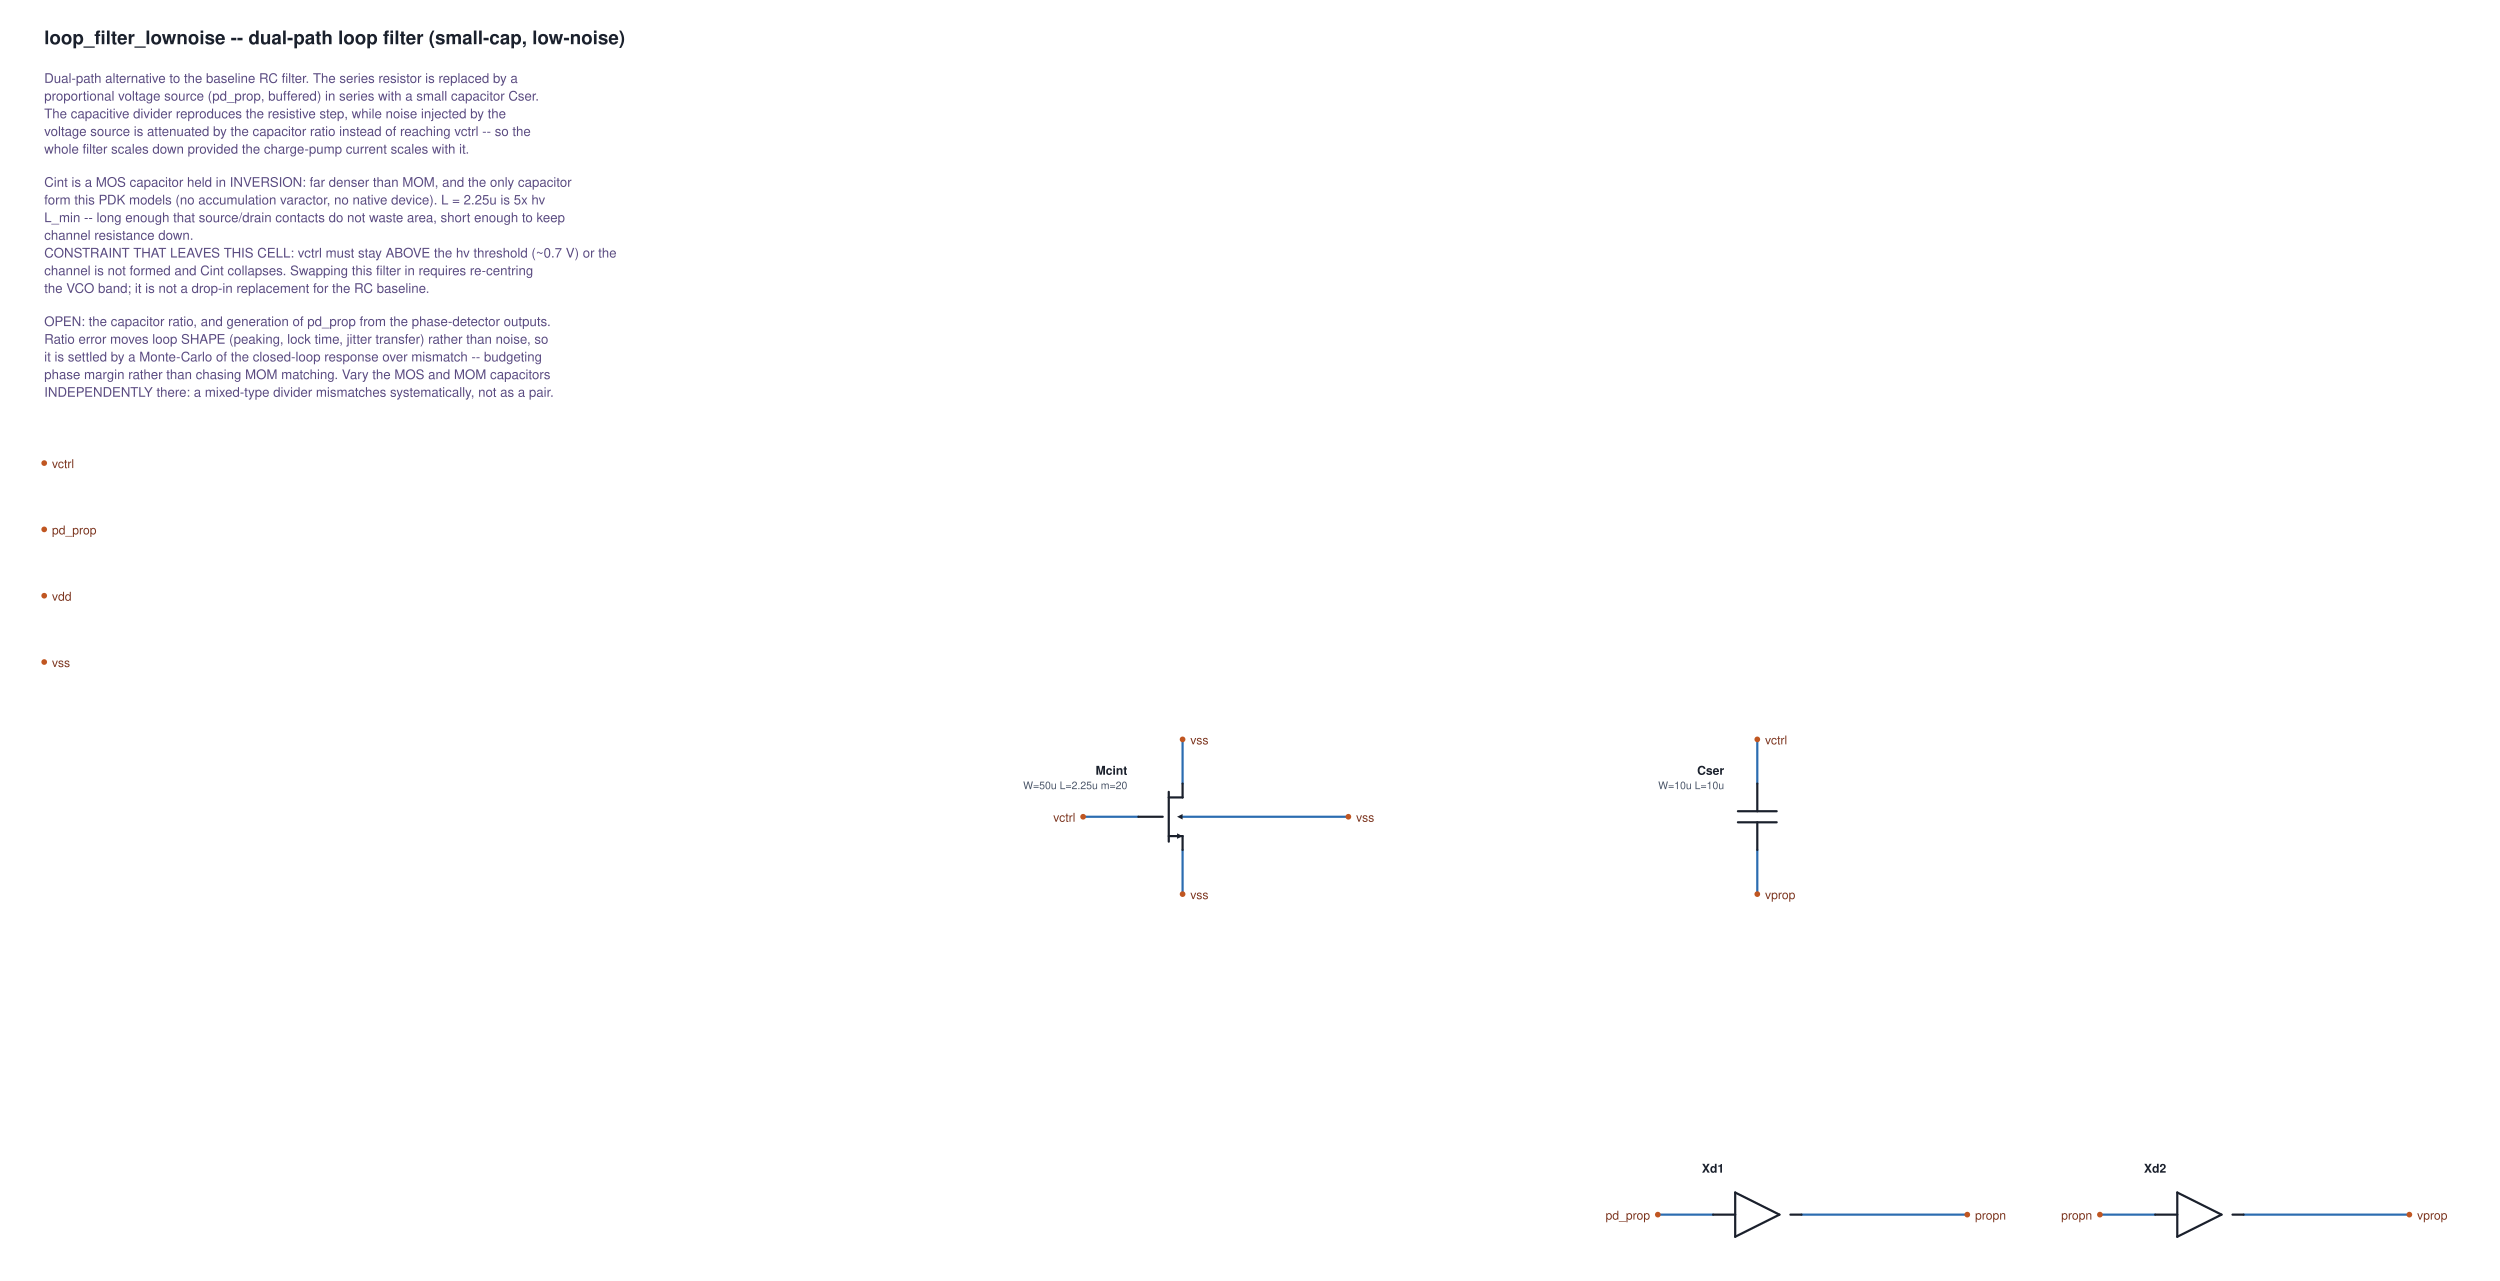
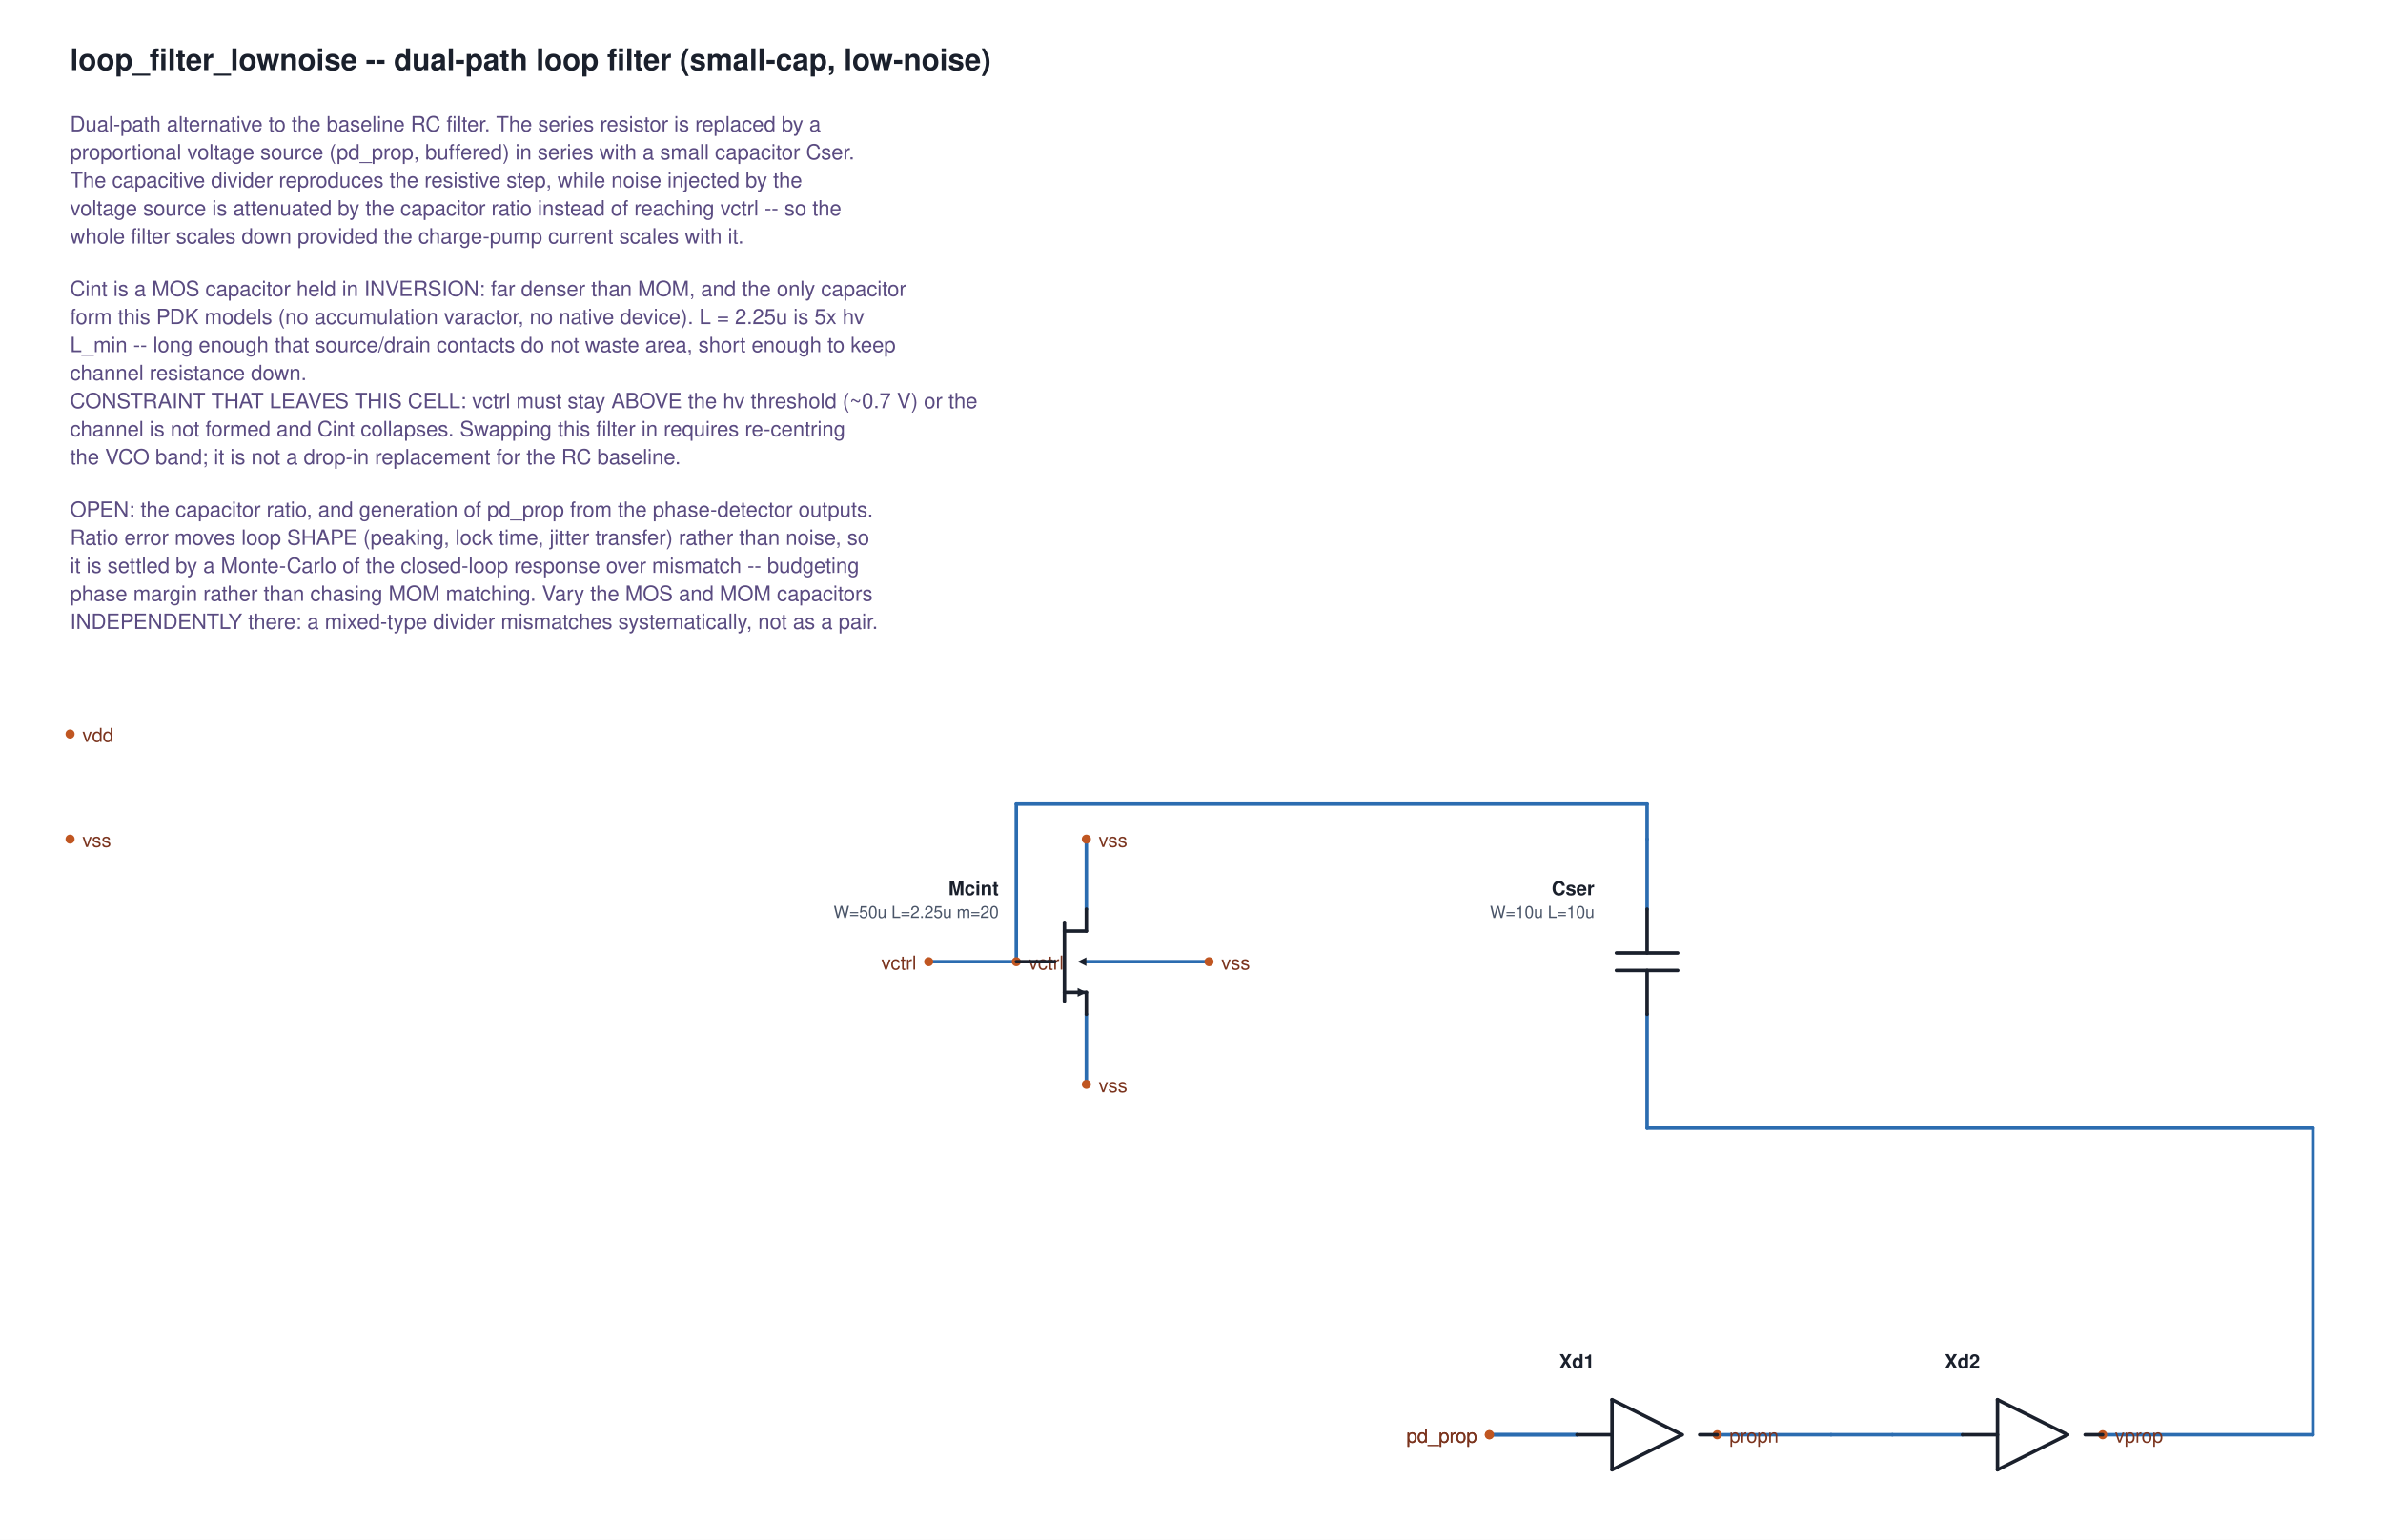
- <svg xmlns="http://www.w3.org/2000/svg" width="2262" height="1159" viewBox="-1050 -849 2262 1159">
-   <rect x="-1050.0" y="-849.0" width="2262.0" height="1159.0" fill="#ffffff" />
+ <svg xmlns="http://www.w3.org/2000/svg" width="1360" height="879" viewBox="-600 -659 1360 879">
+   <rect x="-600.0" y="-659.0" width="1360.0" height="879.0" fill="#ffffff" />
+   <line x1="-20.0" y1="-110.0" x2="-20.0" y2="-200.0" stroke="#2b6cb0" stroke-width="2" stroke-linecap="round" />
+   <line x1="-20.0" y1="-200.0" x2="340.0" y2="-200.0" stroke="#2b6cb0" stroke-width="2" stroke-linecap="round" />
+   <line x1="340.0" y1="-200.0" x2="340.0" y2="-180.0" stroke="#2b6cb0" stroke-width="2" stroke-linecap="round" />
+   <line x1="340.0" y1="-180.0" x2="340.0" y2="-140.0" stroke="#2b6cb0" stroke-width="2" stroke-linecap="round" />
+   <line x1="380.0" y1="160.0" x2="445.0" y2="160.0" stroke="#2b6cb0" stroke-width="2" stroke-linecap="round" />
+   <line x1="445.0" y1="160.0" x2="480.0" y2="160.0" stroke="#2b6cb0" stroke-width="2" stroke-linecap="round" />
+   <line x1="480.0" y1="160.0" x2="520.0" y2="160.0" stroke="#2b6cb0" stroke-width="2" stroke-linecap="round" />
+   <line x1="600.0" y1="160.0" x2="720.0" y2="160.0" stroke="#2b6cb0" stroke-width="2" stroke-linecap="round" />
+   <line x1="720.0" y1="160.0" x2="720.0" y2="-15.0" stroke="#2b6cb0" stroke-width="2" stroke-linecap="round" />
+   <line x1="720.0" y1="-15.0" x2="340.0" y2="-15.0" stroke="#2b6cb0" stroke-width="2" stroke-linecap="round" />
+   <line x1="340.0" y1="-15.0" x2="340.0" y2="-80.0" stroke="#2b6cb0" stroke-width="2" stroke-linecap="round" />
  <line x1="20.0" y1="-140.0" x2="20.0" y2="-180.0" stroke="#2b6cb0" stroke-width="2" stroke-linecap="round" />
+   <line x1="20.0" y1="-80.0" x2="20.0" y2="-40.0" stroke="#2b6cb0" stroke-width="2" stroke-linecap="round" />
+   <line x1="20.0" y1="-110.0" x2="90.0" y2="-110.0" stroke="#2b6cb0" stroke-width="2" stroke-linecap="round" />
+   <line x1="300.0" y1="160.0" x2="250.0" y2="160.0" stroke="#2b6cb0" stroke-width="2" stroke-linecap="round" />
  <line x1="-20.0" y1="-110.0" x2="-70.0" y2="-110.0" stroke="#2b6cb0" stroke-width="2" stroke-linecap="round" />
-   <line x1="20.0" y1="-80.0" x2="20.0" y2="-40.0" stroke="#2b6cb0" stroke-width="2" stroke-linecap="round" />
-   <line x1="20.0" y1="-110.0" x2="170.0" y2="-110.0" stroke="#2b6cb0" stroke-width="2" stroke-linecap="round" />
-   <line x1="540.0" y1="-140.0" x2="540.0" y2="-180.0" stroke="#2b6cb0" stroke-width="2" stroke-linecap="round" />
-   <line x1="540.0" y1="-80.0" x2="540.0" y2="-40.0" stroke="#2b6cb0" stroke-width="2" stroke-linecap="round" />
-   <line x1="500.0" y1="250.0" x2="450.0" y2="250.0" stroke="#2b6cb0" stroke-width="2" stroke-linecap="round" />
-   <line x1="580.0" y1="250.0" x2="730.0" y2="250.0" stroke="#2b6cb0" stroke-width="2" stroke-linecap="round" />
-   <line x1="900.0" y1="250.0" x2="850.0" y2="250.0" stroke="#2b6cb0" stroke-width="2" stroke-linecap="round" />
-   <line x1="980.0" y1="250.0" x2="1130.0" y2="250.0" stroke="#2b6cb0" stroke-width="2" stroke-linecap="round" />
+   <line x1="300.0" y1="160.0" x2="250.0" y2="160.0" stroke="#2b6cb0" stroke-width="2" stroke-linecap="round" />
+   <circle cx="-20.0" cy="-110.0" r="2.6" fill="#c05621" />
+   <text x="-13.0" y="-105.5" text-anchor="start" font-family="Helvetica,Arial,sans-serif" font-size="11" fill="#7b341e">vctrl</text>
+   <circle cx="380.0" cy="160.0" r="2.6" fill="#c05621" />
+   <text x="387.0" y="164.5" text-anchor="start" font-family="Helvetica,Arial,sans-serif" font-size="11" fill="#7b341e">propn</text>
+   <circle cx="600.0" cy="160.0" r="2.6" fill="#c05621" />
+   <text x="607.0" y="164.5" text-anchor="start" font-family="Helvetica,Arial,sans-serif" font-size="11" fill="#7b341e">vprop</text>
  <line x1="7.5" y1="-132.5" x2="7.5" y2="-87.5" stroke="#1a202c" stroke-width="2" stroke-linecap="round" />
  <line x1="20.0" y1="-140.0" x2="20.0" y2="-127.5" stroke="#1a202c" stroke-width="2" stroke-linecap="round" />
  <line x1="20.0" y1="-92.5" x2="20.0" y2="-80.0" stroke="#1a202c" stroke-width="2" stroke-linecap="round" />
  <line x1="7.5" y1="-92.5" x2="20.0" y2="-92.5" stroke="#1a202c" stroke-width="2" stroke-linecap="round" />
  <line x1="7.5" y1="-127.5" x2="20.0" y2="-127.5" stroke="#1a202c" stroke-width="2" stroke-linecap="round" />
  <line x1="-20.0" y1="-110.0" x2="2.0" y2="-110.0" stroke="#1a202c" stroke-width="2" stroke-linecap="round" />
  <polygon points="15.0,-90.0 20.0,-92.5 15.0,-95.0 15.0,-90.0" fill="#1a202c" />
  <polygon points="20.0,-107.5 15.0,-110.0 20.0,-112.5 20.0,-107.5" fill="#1a202c" />
  <text x="-30.0" y="-148.0" text-anchor="end" font-family="Helvetica,Arial,sans-serif" font-size="11" font-weight="bold" fill="#1a202c">Mcint</text>
  <text x="-30.0" y="-135.0" text-anchor="end" font-family="Helvetica,Arial,sans-serif" font-size="9.5" fill="#4a5568">W=50u L=2.25u m=20</text>
  <circle cx="20.0" cy="-180.0" r="2.6" fill="#c05621" />
  <text x="27.0" y="-175.5" text-anchor="start" font-family="Helvetica,Arial,sans-serif" font-size="11" fill="#7b341e">vss</text>
+   <circle cx="20.0" cy="-40.0" r="2.6" fill="#c05621" />
+   <text x="27.0" y="-35.5" text-anchor="start" font-family="Helvetica,Arial,sans-serif" font-size="11" fill="#7b341e">vss</text>
+   <circle cx="90.0" cy="-110.0" r="2.6" fill="#c05621" />
+   <text x="97.0" y="-105.5" text-anchor="start" font-family="Helvetica,Arial,sans-serif" font-size="11" fill="#7b341e">vss</text>
+   <line x1="322.5" y1="-115.0" x2="357.5" y2="-115.0" stroke="#1a202c" stroke-width="2" stroke-linecap="round" />
+   <line x1="322.5" y1="-105.0" x2="357.5" y2="-105.0" stroke="#1a202c" stroke-width="2" stroke-linecap="round" />
+   <line x1="340.0" y1="-140.0" x2="340.0" y2="-115.0" stroke="#1a202c" stroke-width="2" stroke-linecap="round" />
+   <line x1="340.0" y1="-105.0" x2="340.0" y2="-80.0" stroke="#1a202c" stroke-width="2" stroke-linecap="round" />
+   <text x="310.0" y="-148.0" text-anchor="end" font-family="Helvetica,Arial,sans-serif" font-size="11" font-weight="bold" fill="#1a202c">Cser</text>
+   <text x="310.0" y="-135.0" text-anchor="end" font-family="Helvetica,Arial,sans-serif" font-size="9.5" fill="#4a5568">W=10u L=10u</text>
+   <line x1="320.0" y1="140.0" x2="320.0" y2="180.0" stroke="#1a202c" stroke-width="2" stroke-linecap="round" />
+   <line x1="320.0" y1="140.0" x2="360.0" y2="160.0" stroke="#1a202c" stroke-width="2" stroke-linecap="round" />
+   <line x1="320.0" y1="180.0" x2="360.0" y2="160.0" stroke="#1a202c" stroke-width="2" stroke-linecap="round" />
+   <line x1="370.0" y1="160.0" x2="380.0" y2="160.0" stroke="#1a202c" stroke-width="2" stroke-linecap="round" />
+   <line x1="300.0" y1="160.0" x2="320.0" y2="160.0" stroke="#1a202c" stroke-width="2" stroke-linecap="round" />
+   <text x="310.0" y="122.0" text-anchor="end" font-family="Helvetica,Arial,sans-serif" font-size="11" font-weight="bold" fill="#1a202c">Xd1</text>
+   <circle cx="250.0" cy="160.0" r="2.6" fill="#c05621" />
+   <text x="243.0" y="164.5" text-anchor="end" font-family="Helvetica,Arial,sans-serif" font-size="11" fill="#7b341e">pd_prop</text>
+   <line x1="540.0" y1="140.0" x2="540.0" y2="180.0" stroke="#1a202c" stroke-width="2" stroke-linecap="round" />
+   <line x1="540.0" y1="140.0" x2="580.0" y2="160.0" stroke="#1a202c" stroke-width="2" stroke-linecap="round" />
+   <line x1="540.0" y1="180.0" x2="580.0" y2="160.0" stroke="#1a202c" stroke-width="2" stroke-linecap="round" />
+   <line x1="590.0" y1="160.0" x2="600.0" y2="160.0" stroke="#1a202c" stroke-width="2" stroke-linecap="round" />
+   <line x1="520.0" y1="160.0" x2="540.0" y2="160.0" stroke="#1a202c" stroke-width="2" stroke-linecap="round" />
+   <text x="530.0" y="122.0" text-anchor="end" font-family="Helvetica,Arial,sans-serif" font-size="11" font-weight="bold" fill="#1a202c">Xd2</text>
  <circle cx="-70.0" cy="-110.0" r="2.6" fill="#c05621" />
  <text x="-77.0" y="-105.5" text-anchor="end" font-family="Helvetica,Arial,sans-serif" font-size="11" fill="#7b341e">vctrl</text>
-   <circle cx="20.0" cy="-40.0" r="2.6" fill="#c05621" />
-   <text x="27.0" y="-35.5" text-anchor="start" font-family="Helvetica,Arial,sans-serif" font-size="11" fill="#7b341e">vss</text>
-   <circle cx="170.0" cy="-110.0" r="2.6" fill="#c05621" />
-   <text x="177.0" y="-105.5" text-anchor="start" font-family="Helvetica,Arial,sans-serif" font-size="11" fill="#7b341e">vss</text>
-   <line x1="522.5" y1="-115.0" x2="557.5" y2="-115.0" stroke="#1a202c" stroke-width="2" stroke-linecap="round" />
-   <line x1="522.5" y1="-105.0" x2="557.5" y2="-105.0" stroke="#1a202c" stroke-width="2" stroke-linecap="round" />
-   <line x1="540.0" y1="-140.0" x2="540.0" y2="-115.0" stroke="#1a202c" stroke-width="2" stroke-linecap="round" />
-   <line x1="540.0" y1="-105.0" x2="540.0" y2="-80.0" stroke="#1a202c" stroke-width="2" stroke-linecap="round" />
-   <text x="510.0" y="-148.0" text-anchor="end" font-family="Helvetica,Arial,sans-serif" font-size="11" font-weight="bold" fill="#1a202c">Cser</text>
-   <text x="510.0" y="-135.0" text-anchor="end" font-family="Helvetica,Arial,sans-serif" font-size="9.5" fill="#4a5568">W=10u L=10u</text>
-   <circle cx="540.0" cy="-180.0" r="2.6" fill="#c05621" />
-   <text x="547.0" y="-175.5" text-anchor="start" font-family="Helvetica,Arial,sans-serif" font-size="11" fill="#7b341e">vctrl</text>
-   <circle cx="540.0" cy="-40.0" r="2.6" fill="#c05621" />
-   <text x="547.0" y="-35.5" text-anchor="start" font-family="Helvetica,Arial,sans-serif" font-size="11" fill="#7b341e">vprop</text>
-   <line x1="520.0" y1="230.0" x2="520.0" y2="270.0" stroke="#1a202c" stroke-width="2" stroke-linecap="round" />
-   <line x1="520.0" y1="230.0" x2="560.0" y2="250.0" stroke="#1a202c" stroke-width="2" stroke-linecap="round" />
-   <line x1="520.0" y1="270.0" x2="560.0" y2="250.0" stroke="#1a202c" stroke-width="2" stroke-linecap="round" />
-   <line x1="570.0" y1="250.0" x2="580.0" y2="250.0" stroke="#1a202c" stroke-width="2" stroke-linecap="round" />
-   <line x1="500.0" y1="250.0" x2="520.0" y2="250.0" stroke="#1a202c" stroke-width="2" stroke-linecap="round" />
-   <text x="510.0" y="212.0" text-anchor="end" font-family="Helvetica,Arial,sans-serif" font-size="11" font-weight="bold" fill="#1a202c">Xd1</text>
-   <circle cx="450.0" cy="250.0" r="2.6" fill="#c05621" />
-   <text x="443.0" y="254.5" text-anchor="end" font-family="Helvetica,Arial,sans-serif" font-size="11" fill="#7b341e">pd_prop</text>
-   <circle cx="730.0" cy="250.0" r="2.6" fill="#c05621" />
-   <text x="737.0" y="254.5" text-anchor="start" font-family="Helvetica,Arial,sans-serif" font-size="11" fill="#7b341e">propn</text>
-   <line x1="920.0" y1="230.0" x2="920.0" y2="270.0" stroke="#1a202c" stroke-width="2" stroke-linecap="round" />
-   <line x1="920.0" y1="230.0" x2="960.0" y2="250.0" stroke="#1a202c" stroke-width="2" stroke-linecap="round" />
-   <line x1="920.0" y1="270.0" x2="960.0" y2="250.0" stroke="#1a202c" stroke-width="2" stroke-linecap="round" />
-   <line x1="970.0" y1="250.0" x2="980.0" y2="250.0" stroke="#1a202c" stroke-width="2" stroke-linecap="round" />
-   <line x1="900.0" y1="250.0" x2="920.0" y2="250.0" stroke="#1a202c" stroke-width="2" stroke-linecap="round" />
-   <text x="910.0" y="212.0" text-anchor="end" font-family="Helvetica,Arial,sans-serif" font-size="11" font-weight="bold" fill="#1a202c">Xd2</text>
-   <circle cx="850.0" cy="250.0" r="2.6" fill="#c05621" />
-   <text x="843.0" y="254.5" text-anchor="end" font-family="Helvetica,Arial,sans-serif" font-size="11" fill="#7b341e">propn</text>
-   <circle cx="1130.0" cy="250.0" r="2.6" fill="#c05621" />
-   <text x="1137.0" y="254.5" text-anchor="start" font-family="Helvetica,Arial,sans-serif" font-size="11" fill="#7b341e">vprop</text>
-   <circle cx="-1010.0" cy="-430.0" r="2.6" fill="#c05621" />
-   <text x="-1003.0" y="-425.5" text-anchor="start" font-family="Helvetica,Arial,sans-serif" font-size="11" fill="#7b341e">vctrl</text>
-   <circle cx="-1010.0" cy="-370.0" r="2.6" fill="#c05621" />
-   <text x="-1003.0" y="-365.5" text-anchor="start" font-family="Helvetica,Arial,sans-serif" font-size="11" fill="#7b341e">pd_prop</text>
-   <circle cx="-1010.0" cy="-310.0" r="2.6" fill="#c05621" />
-   <text x="-1003.0" y="-305.5" text-anchor="start" font-family="Helvetica,Arial,sans-serif" font-size="11" fill="#7b341e">vdd</text>
-   <circle cx="-1010.0" cy="-250.0" r="2.6" fill="#c05621" />
-   <text x="-1003.0" y="-245.5" text-anchor="start" font-family="Helvetica,Arial,sans-serif" font-size="11" fill="#7b341e">vss</text>
-   <text x="-1010.0" y="-809.0" font-family="Helvetica,Arial,sans-serif" font-size="17.0" font-weight="bold" fill="#1a202c">loop_filter_lownoise -- dual-path loop filter (small-cap, low-noise)</text>
-   <text x="-1010.0" y="-774.0" font-family="Helvetica,Arial,sans-serif" font-size="12.0" font-weight="normal" fill="#5a4b81">Dual-path alternative to the baseline RC filter. The series resistor is replaced by a</text>
-   <text x="-1010.0" y="-758.0" font-family="Helvetica,Arial,sans-serif" font-size="12.0" font-weight="normal" fill="#5a4b81">proportional voltage source (pd_prop, buffered) in series with a small capacitor Cser.</text>
-   <text x="-1010.0" y="-742.0" font-family="Helvetica,Arial,sans-serif" font-size="12.0" font-weight="normal" fill="#5a4b81">The capacitive divider reproduces the resistive step, while noise injected by the</text>
-   <text x="-1010.0" y="-726.0" font-family="Helvetica,Arial,sans-serif" font-size="12.0" font-weight="normal" fill="#5a4b81">voltage source is attenuated by the capacitor ratio instead of reaching vctrl -- so the</text>
-   <text x="-1010.0" y="-710.0" font-family="Helvetica,Arial,sans-serif" font-size="12.0" font-weight="normal" fill="#5a4b81">whole filter scales down provided the charge-pump current scales with it.</text>
-   <text x="-1010.0" y="-680.0" font-family="Helvetica,Arial,sans-serif" font-size="12.0" font-weight="normal" fill="#5a4b81">Cint is a MOS capacitor held in INVERSION: far denser than MOM, and the only capacitor</text>
-   <text x="-1010.0" y="-664.0" font-family="Helvetica,Arial,sans-serif" font-size="12.0" font-weight="normal" fill="#5a4b81">form this PDK models (no accumulation varactor, no native device). L = 2.25u is 5x hv</text>
-   <text x="-1010.0" y="-648.0" font-family="Helvetica,Arial,sans-serif" font-size="12.0" font-weight="normal" fill="#5a4b81">L_min -- long enough that source/drain contacts do not waste area, short enough to keep</text>
-   <text x="-1010.0" y="-632.0" font-family="Helvetica,Arial,sans-serif" font-size="12.0" font-weight="normal" fill="#5a4b81">channel resistance down.</text>
-   <text x="-1010.0" y="-616.0" font-family="Helvetica,Arial,sans-serif" font-size="12.0" font-weight="normal" fill="#5a4b81">CONSTRAINT THAT LEAVES THIS CELL: vctrl must stay ABOVE the hv threshold (~0.7 V) or the</text>
-   <text x="-1010.0" y="-600.0" font-family="Helvetica,Arial,sans-serif" font-size="12.0" font-weight="normal" fill="#5a4b81">channel is not formed and Cint collapses. Swapping this filter in requires re-centring</text>
-   <text x="-1010.0" y="-584.0" font-family="Helvetica,Arial,sans-serif" font-size="12.0" font-weight="normal" fill="#5a4b81">the VCO band; it is not a drop-in replacement for the RC baseline.</text>
-   <text x="-1010.0" y="-554.0" font-family="Helvetica,Arial,sans-serif" font-size="12.0" font-weight="normal" fill="#5a4b81">OPEN: the capacitor ratio, and generation of pd_prop from the phase-detector outputs.</text>
-   <text x="-1010.0" y="-538.0" font-family="Helvetica,Arial,sans-serif" font-size="12.0" font-weight="normal" fill="#5a4b81">Ratio error moves loop SHAPE (peaking, lock time, jitter transfer) rather than noise, so</text>
-   <text x="-1010.0" y="-522.0" font-family="Helvetica,Arial,sans-serif" font-size="12.0" font-weight="normal" fill="#5a4b81">it is settled by a Monte-Carlo of the closed-loop response over mismatch -- budgeting</text>
-   <text x="-1010.0" y="-506.0" font-family="Helvetica,Arial,sans-serif" font-size="12.0" font-weight="normal" fill="#5a4b81">phase margin rather than chasing MOM matching. Vary the MOS and MOM capacitors</text>
-   <text x="-1010.0" y="-490.0" font-family="Helvetica,Arial,sans-serif" font-size="12.0" font-weight="normal" fill="#5a4b81">INDEPENDENTLY there: a mixed-type divider mismatches systematically, not as a pair.</text>
+   <circle cx="250.0" cy="160.0" r="2.6" fill="#c05621" />
+   <text x="243.0" y="164.5" text-anchor="end" font-family="Helvetica,Arial,sans-serif" font-size="11" fill="#7b341e">pd_prop</text>
+   <circle cx="-560.0" cy="-240.0" r="2.6" fill="#c05621" />
+   <text x="-553.0" y="-235.5" text-anchor="start" font-family="Helvetica,Arial,sans-serif" font-size="11" fill="#7b341e">vdd</text>
+   <circle cx="-560.0" cy="-180.0" r="2.6" fill="#c05621" />
+   <text x="-553.0" y="-175.5" text-anchor="start" font-family="Helvetica,Arial,sans-serif" font-size="11" fill="#7b341e">vss</text>
+   <text x="-560.0" y="-619.0" font-family="Helvetica,Arial,sans-serif" font-size="17.0" font-weight="bold" fill="#1a202c">loop_filter_lownoise -- dual-path loop filter (small-cap, low-noise)</text>
+   <text x="-560.0" y="-584.0" font-family="Helvetica,Arial,sans-serif" font-size="12.0" font-weight="normal" fill="#5a4b81">Dual-path alternative to the baseline RC filter. The series resistor is replaced by a</text>
+   <text x="-560.0" y="-568.0" font-family="Helvetica,Arial,sans-serif" font-size="12.0" font-weight="normal" fill="#5a4b81">proportional voltage source (pd_prop, buffered) in series with a small capacitor Cser.</text>
+   <text x="-560.0" y="-552.0" font-family="Helvetica,Arial,sans-serif" font-size="12.0" font-weight="normal" fill="#5a4b81">The capacitive divider reproduces the resistive step, while noise injected by the</text>
+   <text x="-560.0" y="-536.0" font-family="Helvetica,Arial,sans-serif" font-size="12.0" font-weight="normal" fill="#5a4b81">voltage source is attenuated by the capacitor ratio instead of reaching vctrl -- so the</text>
+   <text x="-560.0" y="-520.0" font-family="Helvetica,Arial,sans-serif" font-size="12.0" font-weight="normal" fill="#5a4b81">whole filter scales down provided the charge-pump current scales with it.</text>
+   <text x="-560.0" y="-490.0" font-family="Helvetica,Arial,sans-serif" font-size="12.0" font-weight="normal" fill="#5a4b81">Cint is a MOS capacitor held in INVERSION: far denser than MOM, and the only capacitor</text>
+   <text x="-560.0" y="-474.0" font-family="Helvetica,Arial,sans-serif" font-size="12.0" font-weight="normal" fill="#5a4b81">form this PDK models (no accumulation varactor, no native device). L = 2.25u is 5x hv</text>
+   <text x="-560.0" y="-458.0" font-family="Helvetica,Arial,sans-serif" font-size="12.0" font-weight="normal" fill="#5a4b81">L_min -- long enough that source/drain contacts do not waste area, short enough to keep</text>
+   <text x="-560.0" y="-442.0" font-family="Helvetica,Arial,sans-serif" font-size="12.0" font-weight="normal" fill="#5a4b81">channel resistance down.</text>
+   <text x="-560.0" y="-426.0" font-family="Helvetica,Arial,sans-serif" font-size="12.0" font-weight="normal" fill="#5a4b81">CONSTRAINT THAT LEAVES THIS CELL: vctrl must stay ABOVE the hv threshold (~0.7 V) or the</text>
+   <text x="-560.0" y="-410.0" font-family="Helvetica,Arial,sans-serif" font-size="12.0" font-weight="normal" fill="#5a4b81">channel is not formed and Cint collapses. Swapping this filter in requires re-centring</text>
+   <text x="-560.0" y="-394.0" font-family="Helvetica,Arial,sans-serif" font-size="12.0" font-weight="normal" fill="#5a4b81">the VCO band; it is not a drop-in replacement for the RC baseline.</text>
+   <text x="-560.0" y="-364.0" font-family="Helvetica,Arial,sans-serif" font-size="12.0" font-weight="normal" fill="#5a4b81">OPEN: the capacitor ratio, and generation of pd_prop from the phase-detector outputs.</text>
+   <text x="-560.0" y="-348.0" font-family="Helvetica,Arial,sans-serif" font-size="12.0" font-weight="normal" fill="#5a4b81">Ratio error moves loop SHAPE (peaking, lock time, jitter transfer) rather than noise, so</text>
+   <text x="-560.0" y="-332.0" font-family="Helvetica,Arial,sans-serif" font-size="12.0" font-weight="normal" fill="#5a4b81">it is settled by a Monte-Carlo of the closed-loop response over mismatch -- budgeting</text>
+   <text x="-560.0" y="-316.0" font-family="Helvetica,Arial,sans-serif" font-size="12.0" font-weight="normal" fill="#5a4b81">phase margin rather than chasing MOM matching. Vary the MOS and MOM capacitors</text>
+   <text x="-560.0" y="-300.0" font-family="Helvetica,Arial,sans-serif" font-size="12.0" font-weight="normal" fill="#5a4b81">INDEPENDENTLY there: a mixed-type divider mismatches systematically, not as a pair.</text>
</svg>
